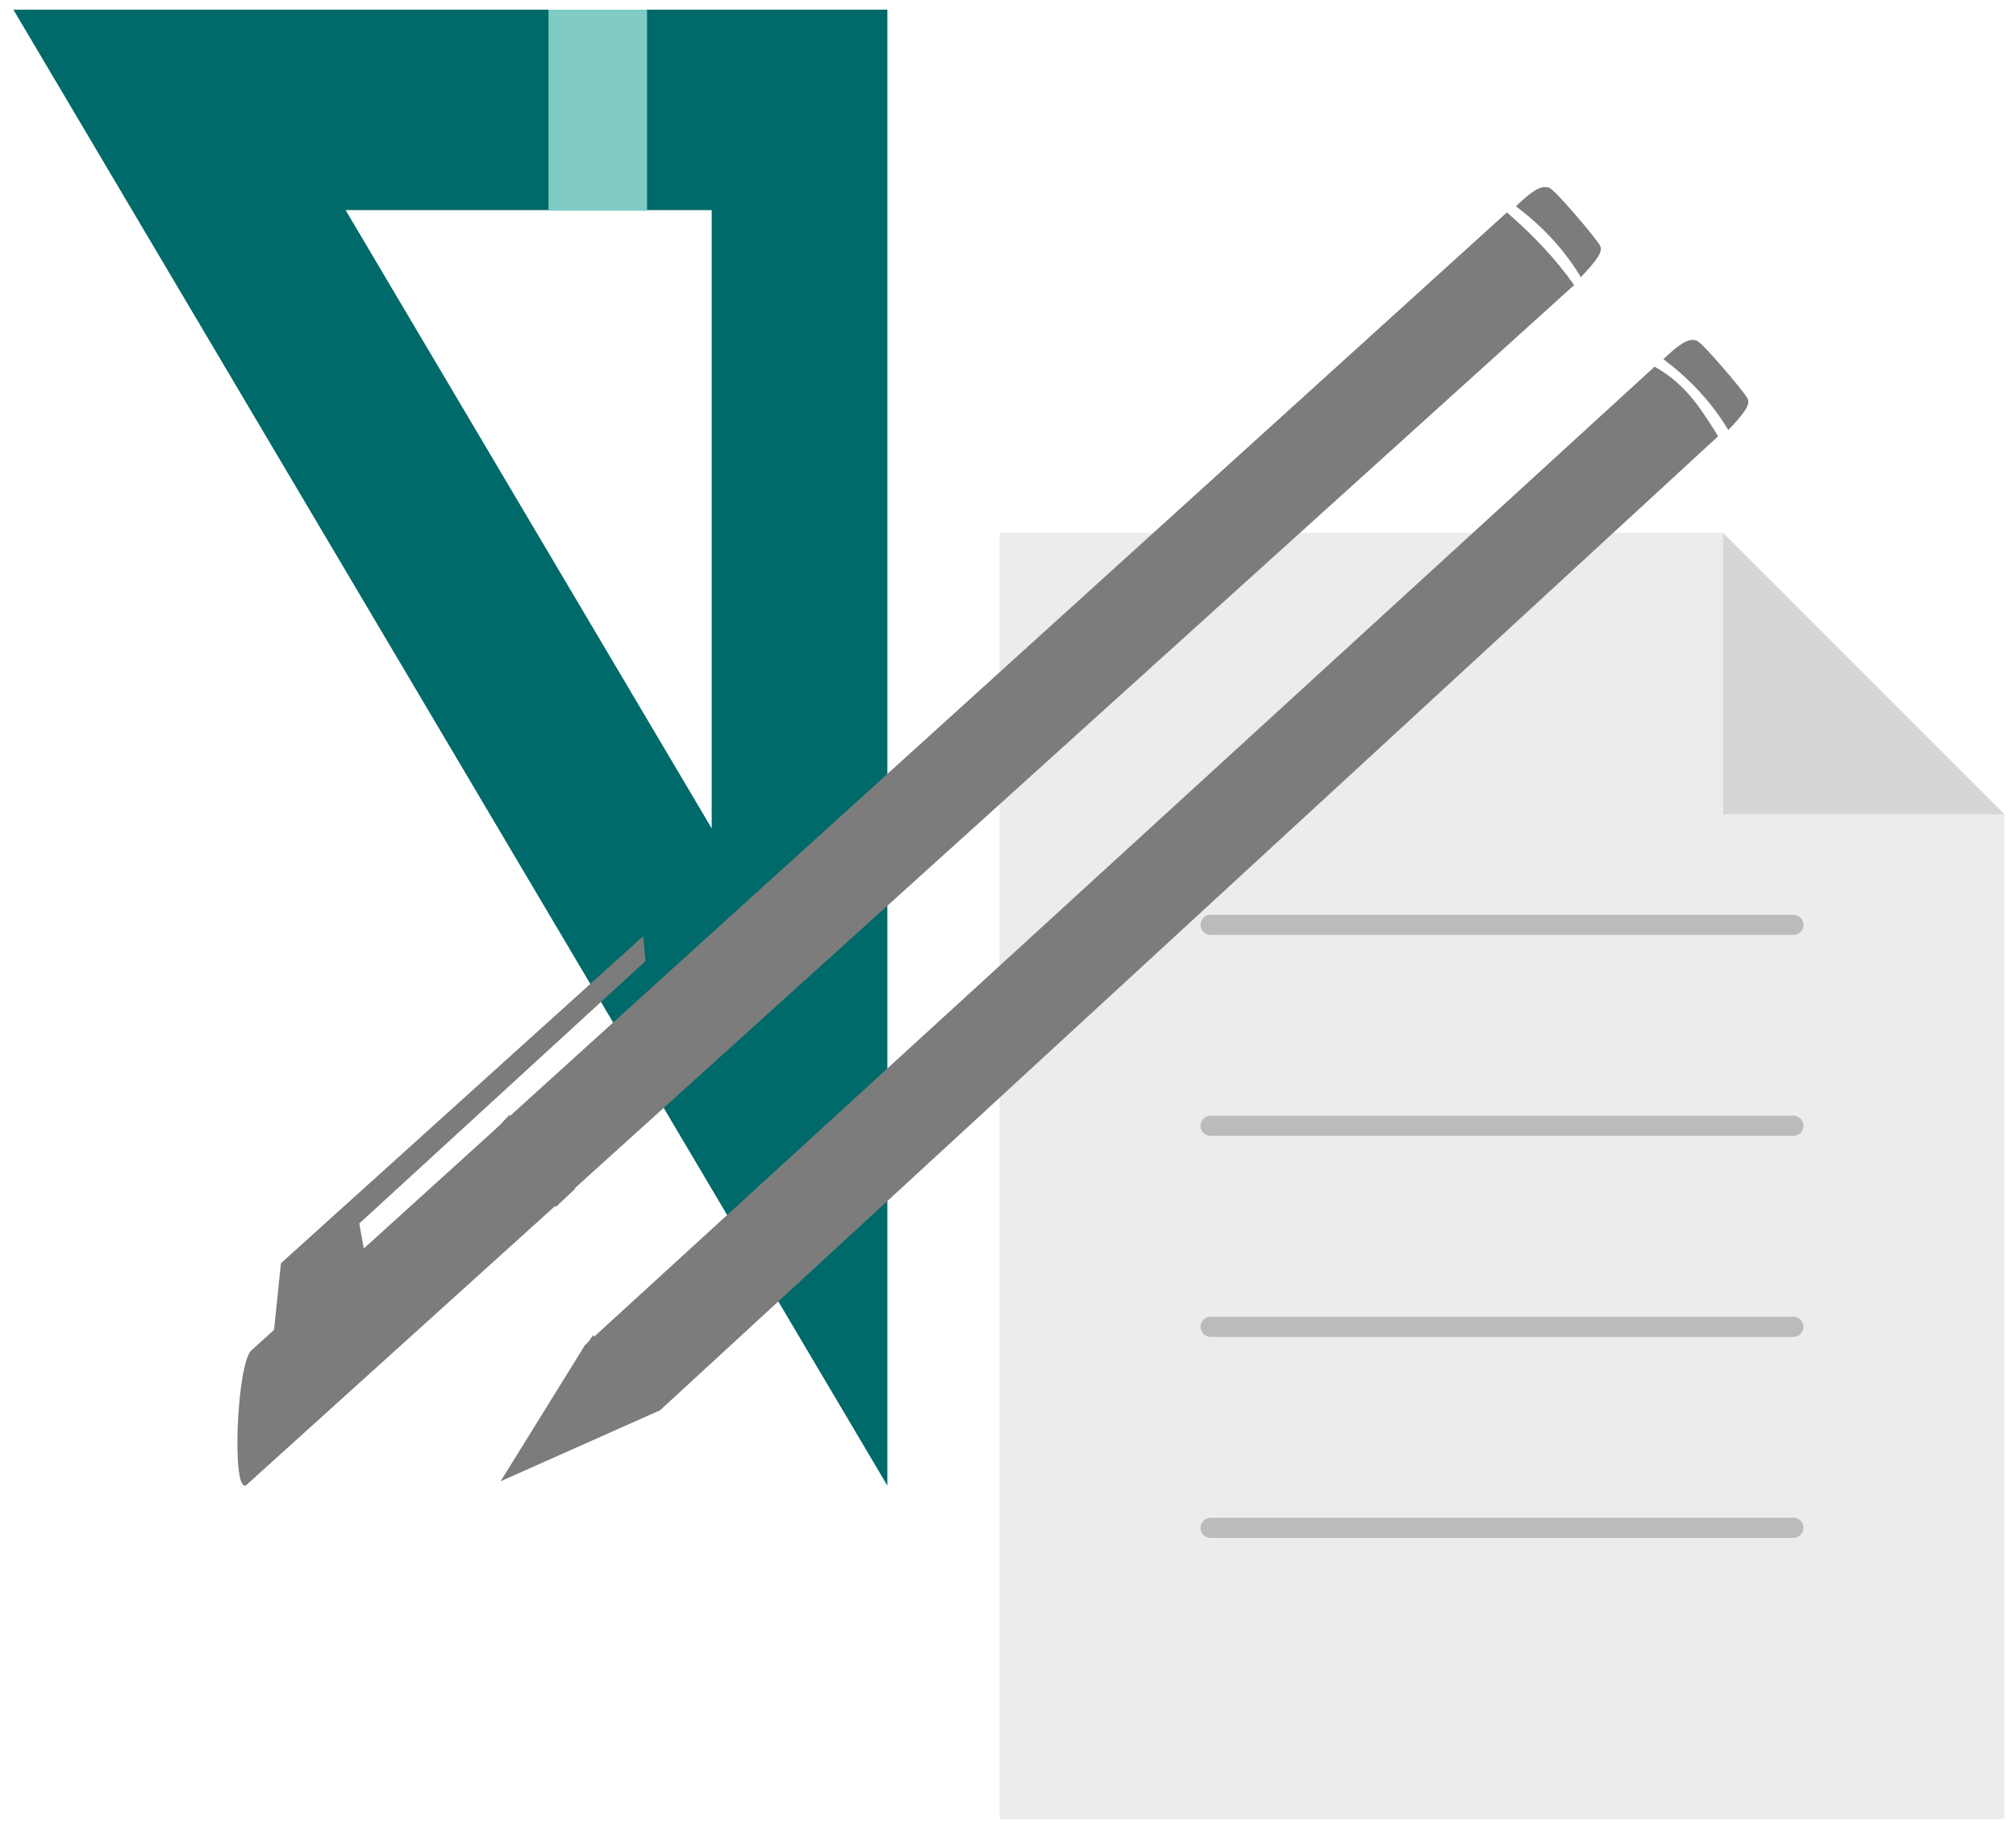
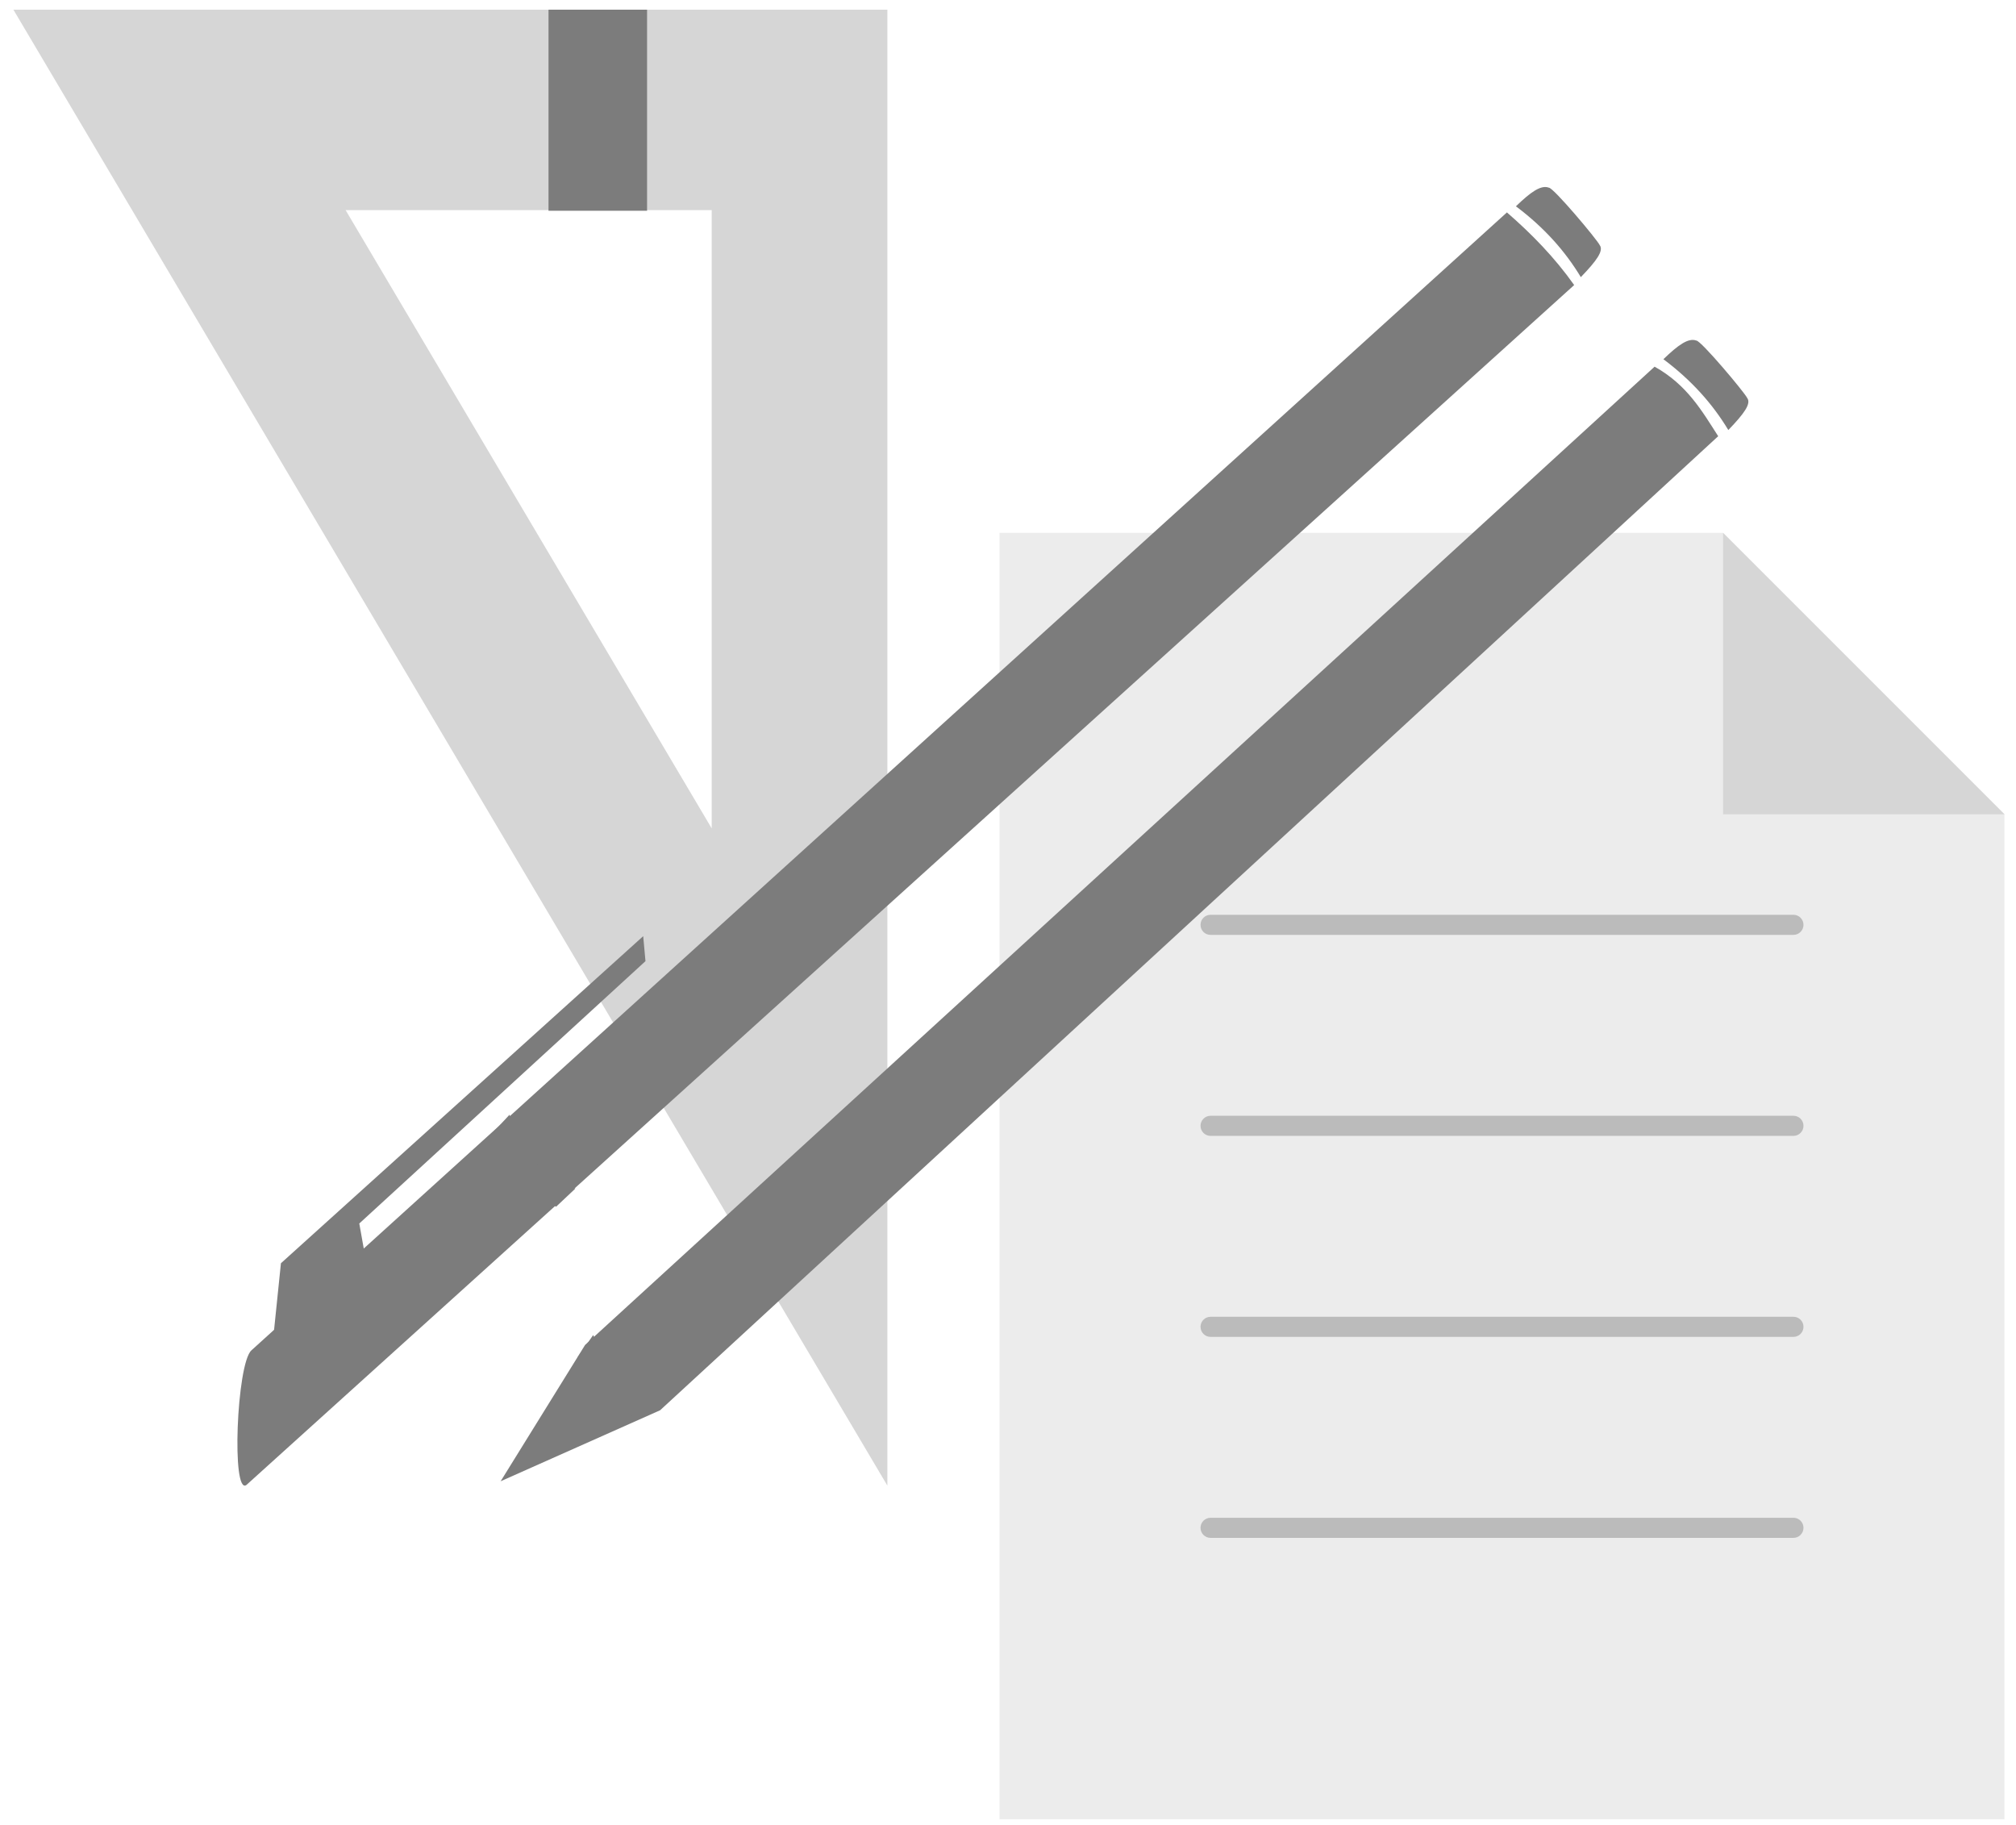
<svg xmlns="http://www.w3.org/2000/svg" width="100%" height="100%" viewBox="0 0 137 124" version="1.1" xml:space="preserve" style="fill-rule:evenodd;clip-rule:evenodd;stroke-linejoin:round;stroke-miterlimit:1.414;">
  <g id="station">
    <g>
-       <path d="M60.302,100.95l0,-100.292l-59.391,0l59.391,100.292Zm-11.937,-44.659l-24.879,-42.013l24.879,0l0,42.013Z" style="fill:#006969;fill-rule:nonzero;" />
-       <rect x="37.275" y="0.658" width="6.697" height="13.663" style="fill:#80cbc4;" />
+       <path d="M60.302,100.95l0,-100.292l-59.391,0l59.391,100.292Zm-11.937,-44.659l-24.879,-42.013l24.879,0l0,42.013Z" style="fill:#d6d6d6;fill-rule:nonzero;" />
+       <rect x="37.275" y="0.658" width="6.697" height="13.663" style="fill:#7c7c7c;" />
    </g>
    <g>
      <path d="M136.216,123.623l0,-68.291l-19.122,-19.122l-49.17,0l0,87.413l68.292,0Z" style="fill:#ececec;fill-rule:nonzero;" />
      <path d="M136.216,55.332l-19.122,-19.122l0,19.122l19.122,0Z" style="fill:#d6d6d6;fill-rule:nonzero;" />
      <path d="M82.265,63.527l39.61,0c0.377,0 0.683,-0.306 0.683,-0.683c0,-0.377 -0.306,-0.683 -0.683,-0.683l-39.61,0c-0.376,0 -0.682,0.306 -0.682,0.683c0,0.377 0.3,0.683 0.682,0.683Zm39.61,12.292l-39.61,0c-0.376,0 -0.682,0.306 -0.682,0.683c0,0.377 0.306,0.683 0.682,0.683l39.61,0c0.377,0 0.683,-0.306 0.683,-0.683c0,-0.377 -0.301,-0.683 -0.683,-0.683Zm0,13.659l-39.61,0c-0.376,0 -0.682,0.306 -0.682,0.683c0,0.377 0.306,0.683 0.682,0.683l39.61,0c0.377,0 0.683,-0.306 0.683,-0.683c0,-0.377 -0.301,-0.683 -0.683,-0.683Zm0,13.658l-39.61,0c-0.376,0 -0.682,0.306 -0.682,0.683c0,0.377 0.306,0.683 0.682,0.683l39.61,0c0.377,0 0.683,-0.306 0.683,-0.683c0,-0.377 -0.301,-0.683 -0.683,-0.683Z" style="fill:#bbb;fill-rule:nonzero;" />
    </g>
    <g>
      <path d="M39.759,91.394l72.681,-66.478c2.203,1.228 3.214,2.999 4.322,4.725l-71.905,66.19l-10.836,4.824l5.738,-9.261Z" style="fill:#7c7c7c;fill-rule:nonzero;" />
      <path d="M17.084,91.76l85.321,-77.326c1.68,1.459 3.249,3.067 4.57,4.936l-90.222,81.531c-1.033,0.784 -0.672,-8.232 0.329,-9.138l0.002,-0.003Z" style="fill:#7c7c7c;fill-rule:nonzero;" />
      <path d="M103.016,14.019c1.929,1.444 3.356,3.06 4.411,4.813c1.084,-1.124 1.565,-1.795 1.284,-2.175c-0.179,-0.38 -3.155,-3.925 -3.458,-3.904c-0.542,-0.205 -1.247,0.31 -2.237,1.266Z" style="fill:#7c7c7c;fill-rule:nonzero;" />
      <path d="M40.309,90.721c0.971,1.908 2.6,3.607 4.379,4.87l-1.614,0.726c-1.435,-1.041 -2.838,-2.52 -3.831,-4.066l1.066,-1.53Z" style="fill:#7c7c7c;fill-rule:nonzero;" />
      <path d="M34.625,75.748c0.712,2.452 2.119,4.209 4.476,5.016l-1.312,1.235c-1.98,-1.133 -3.618,-2.608 -4.167,-5.171l1.003,-1.08Z" style="fill:#7c7c7c;fill-rule:nonzero;" />
      <path d="M18.551,91.088l0.54,-5.248l24.619,-22.226l0.154,1.698l-19.448,17.827l0.386,2.161l-6.251,5.788Z" style="fill:#7c7c7c;fill-rule:nonzero;" />
      <path d="M113.039,24.409c1.929,1.444 3.356,3.06 4.411,4.813c1.084,-1.124 1.565,-1.795 1.285,-2.175c-0.179,-0.38 -3.156,-3.925 -3.458,-3.904c-0.543,-0.205 -1.247,0.31 -2.238,1.266Z" style="fill:#7c7c7c;fill-rule:nonzero;" />
    </g>
  </g>
</svg>
